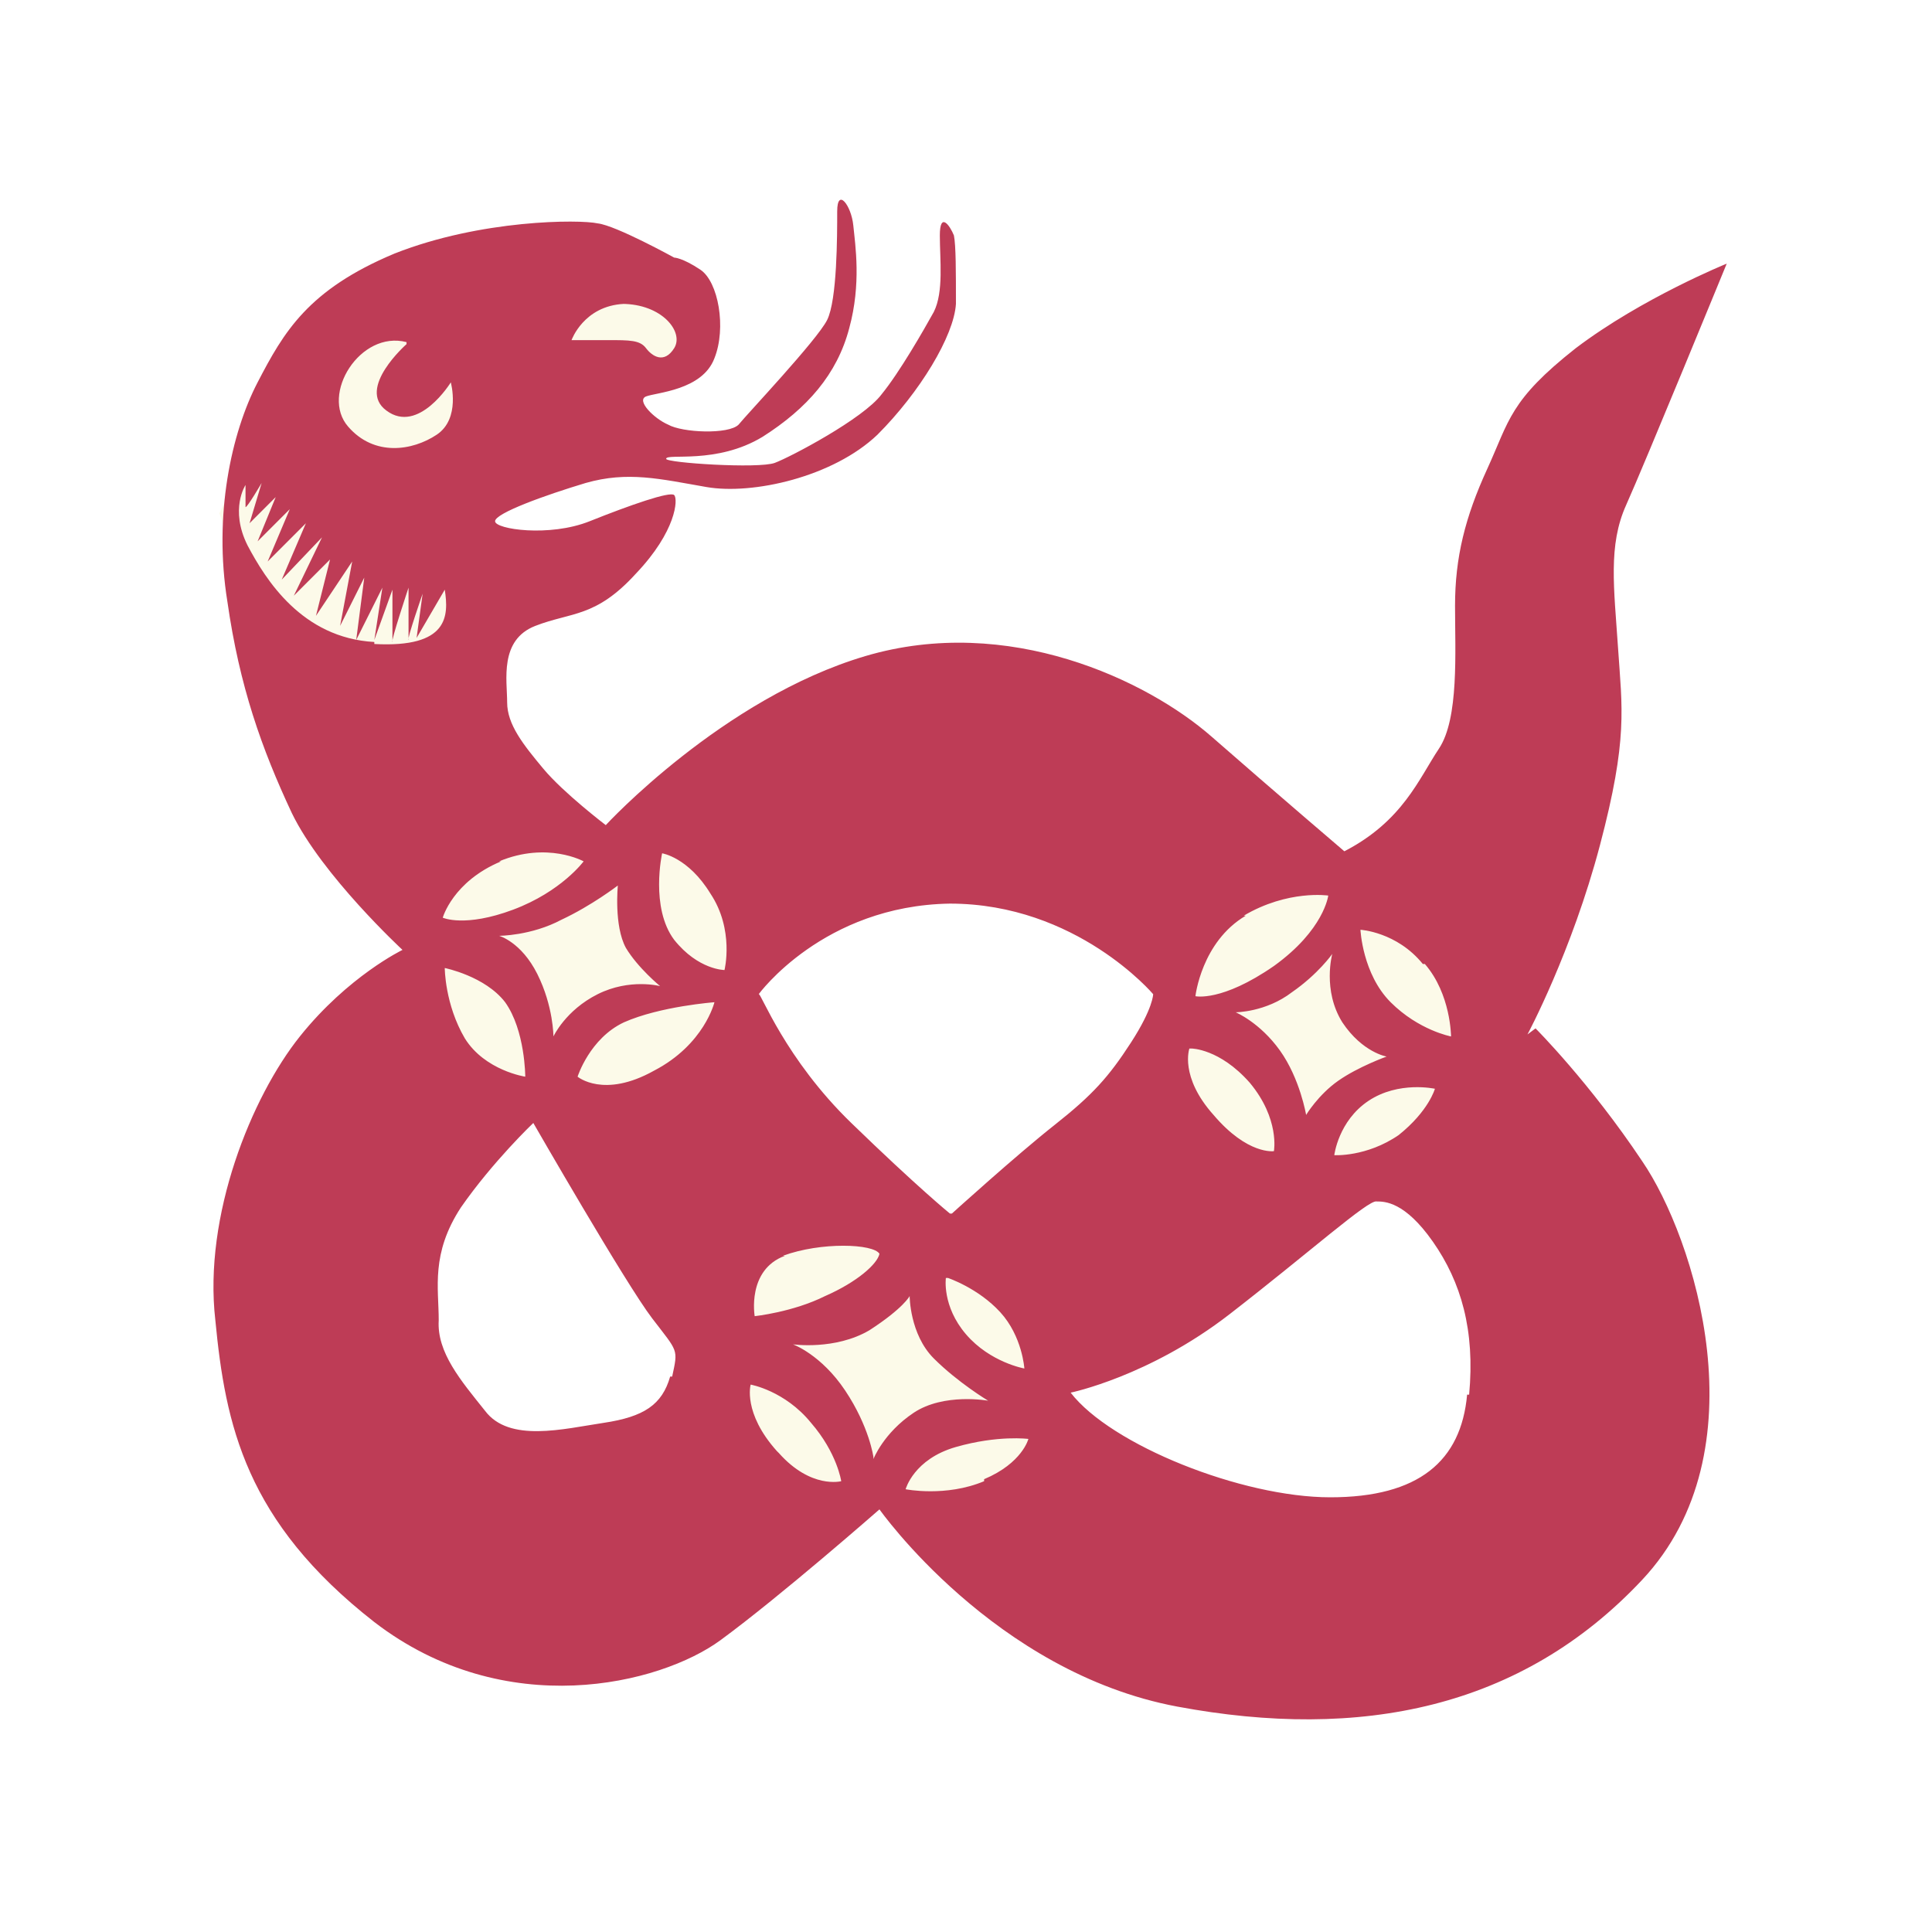
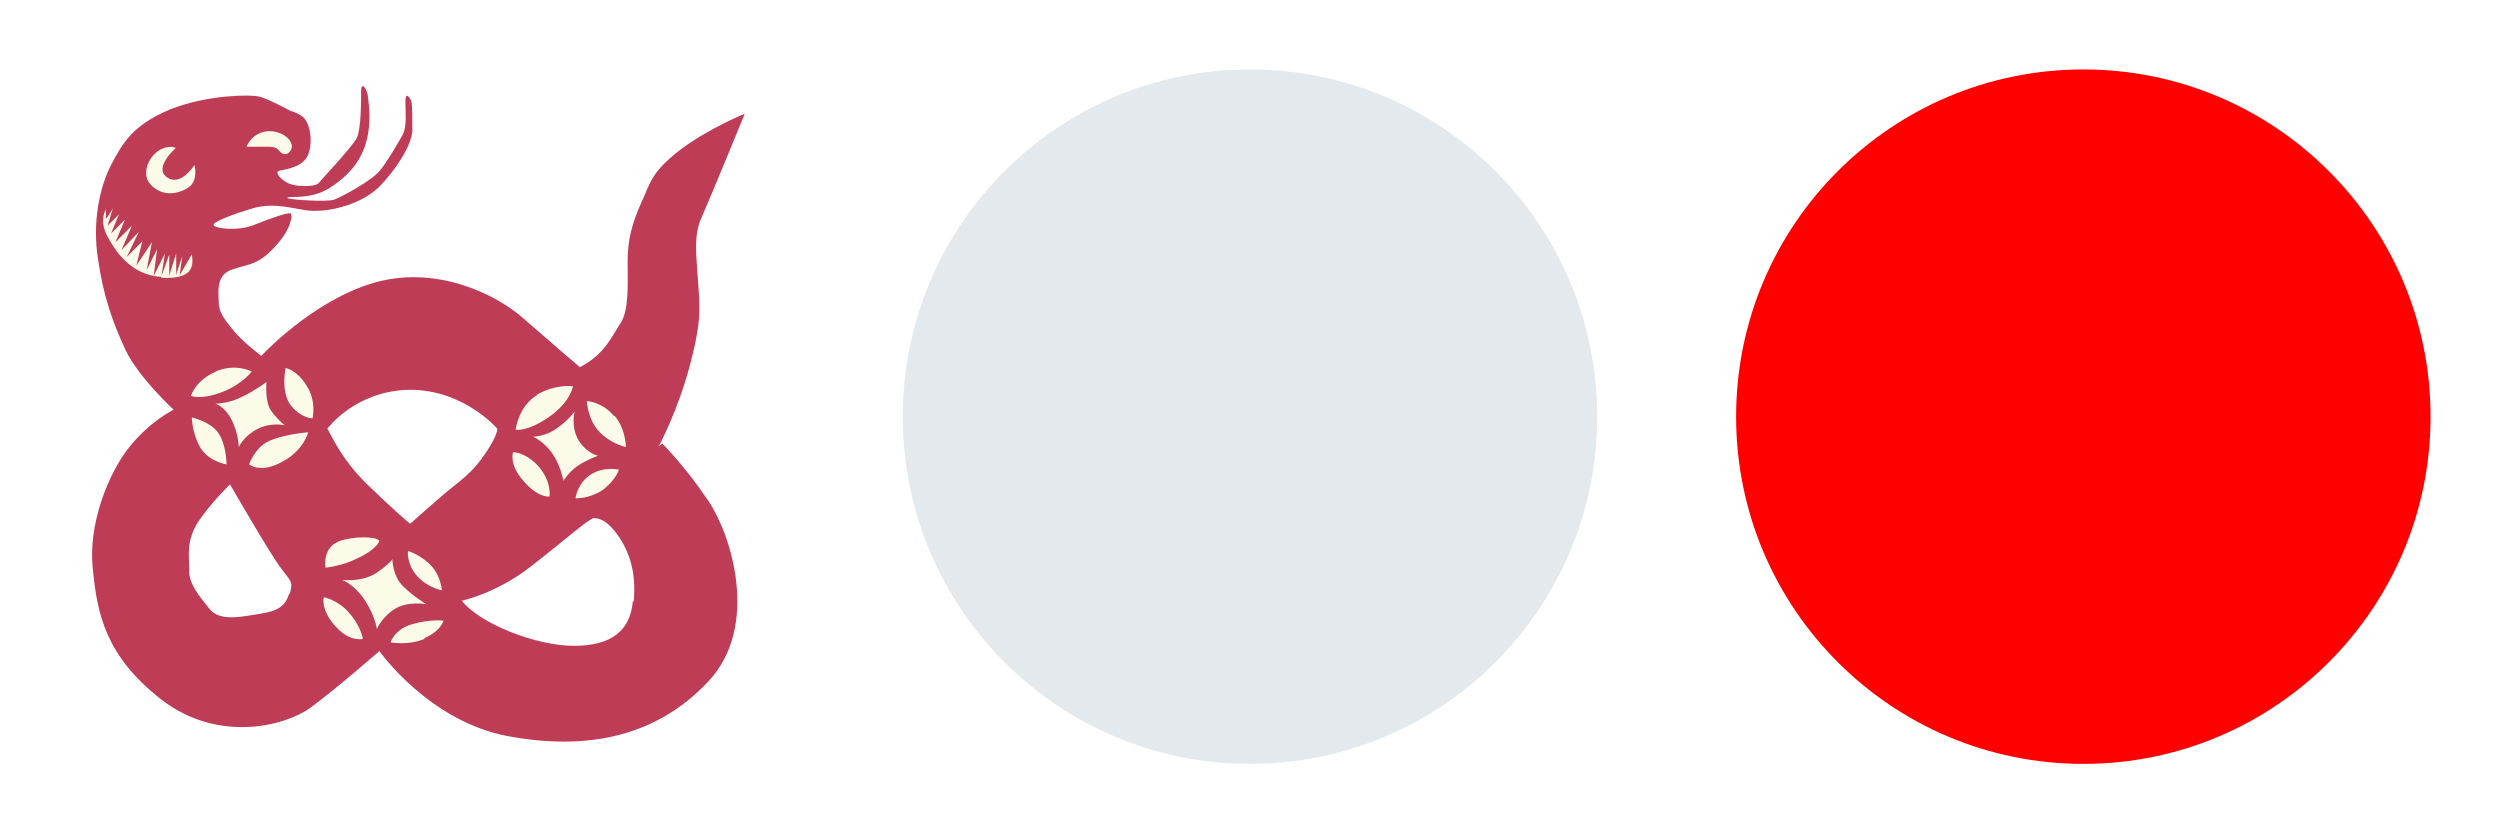
- <svg xmlns="http://www.w3.org/2000/svg" viewBox="0 0 96 96">
+ <svg xmlns="http://www.w3.org/2000/svg" viewBox="0 0 288 96">
  <defs>
    <style>
      .cls-1 {
        fill: #fcfae9
      }
+       .cls-2, .cls-3 { fill: #cad4dd; }
+       .cls-2 { opacity: .5; }
+       .cls-3 { fill: #ff0000; }
    </style>
  </defs>
  <g id="Layer_1">
    <path class="cls-1" d="M20.5 41.5l14.6-.3 1.8 6.9-4.5 6.9-11.4-.6-.5-12.9zM17.9 33.8l-5.3-3.3-1.7-5 3.3-6.9 6.8-4 8.6-.4 4.2 1.3.2 2.3-3.4 1.3-5.5 3.1-2.6 5.2.6 3.2-3.3 3.7-1.9-.5zM38.3 59.6l13.5 4.5-.5 11.6-15.6-1.4-1-10.4 3.6-4.3zM57.6 47.5l-.5 9.4 14.3 1.7 1.1-12.1-8.1-3.9-6.8 4.9z" />
    <path d="M75.9 51.4s2.2-4.1 3.6-9.4c1.4-5.3 1.1-6.8.9-9.8-.2-3-.5-5.1.4-7.1s5-12 5-12-4.2 1.7-7.5 4.2c-3.3 2.6-3.3 3.6-4.4 6s-1.6 4.4-1.6 6.8c0 2.3.2 5.6-.8 7.1s-1.8 3.6-4.7 5.1c0 0-3.4-2.9-6.6-5.7-3.2-2.8-10.1-6.1-17.2-4-7.1 2.1-12.9 8.4-12.9 8.4S28 39.4 27 38.2c-1-1.2-1.8-2.2-1.8-3.3s-.4-3.1 1.4-3.8c1.8-.7 3-.4 5-2.6 2-2.1 2.1-3.7 1.9-3.9-.2-.2-2.2.5-4.2 1.3s-4.7.4-4.7 0 2.5-1.3 4.5-1.9c2.1-.6 3.7-.2 6 .2s6.3-.5 8.5-2.6c2.1-2.1 3.8-4.9 3.9-6.5 0-1.6 0-2.9-.1-3.4-.2-.5-.7-1.2-.7 0s.2 2.8-.3 3.8c-.5.9-1.7 3-2.6 4.1-.9 1.2-4.5 3.1-5.3 3.4-.8.3-5.4 0-5.4-.2 0-.3 2.5.3 4.8-1.1 2.2-1.4 3.7-3.1 4.3-5.4.6-2.2.3-4.1.2-5.1-.1-1-.8-1.9-.8-.7s0 4.4-.5 5.4-4 4.7-4.4 5.2c-.5.5-2.8.4-3.5 0-.7-.3-1.6-1.2-1.1-1.4.5-.2 2.8-.3 3.4-1.9.6-1.5.2-3.8-.7-4.4s-1.3-.6-1.3-.6-2.9-1.6-3.8-1.7c-.9-.2-5.8-.2-10.1 1.5-4.3 1.8-5.5 3.9-6.8 6.4-1.3 2.5-2.2 6.6-1.5 10.9.6 4.2 1.7 7.3 3.2 10.5 1.5 3.1 5.5 6.8 5.5 6.8s-2.7 1.3-5.1 4.3c-2.4 3-4.8 8.9-4.2 14.1.5 5.2 1.5 10 7.9 15 6.5 5 14.2 3.1 17.2.9s7.9-6.5 7.9-6.5 5.7 8.1 14.8 9.8c9.1 1.7 17.1.1 23.1-6.3 6-6.4 2.6-17 0-20.8-2.6-3.9-5.3-6.6-5.3-6.6zm-45-36.3c2 0 3.1 1.4 2.6 2.2-.5.8-1.1.4-1.4 0-.3-.4-.8-.4-1.9-.4h-1.8s.6-1.7 2.6-1.8zm39.9 32.8c1.3 1.5 1.3 3.6 1.3 3.6s-1.6-.3-3-1.7-1.5-3.6-1.5-3.6 1.8.1 3.1 1.7zm.5 6.2s-.3 1.1-1.8 2.3c-1.6 1.1-3.2 1-3.2 1s.2-1.7 1.7-2.7c1.5-1 3.3-.6 3.3-.6zm-4.6-3.3c1 1.5 2.2 1.7 2.2 1.7s-1.4.5-2.4 1.2-1.6 1.7-1.6 1.7-.3-1.8-1.3-3.2c-1-1.4-2.2-1.9-2.2-1.9s1.5 0 2.8-1c1.3-.9 2-1.9 2-1.9s-.5 1.8.5 3.4zm-4.9-5.3c2.2-1.3 4.2-1 4.2-1s-.2 1.7-2.7 3.5c-2.6 1.8-3.9 1.5-3.9 1.5s.3-2.7 2.5-4zm-2.6 6.6s1.4 0 2.9 1.7c1.5 1.8 1.2 3.4 1.2 3.4s-1.3.2-3-1.8c-1.7-1.9-1.2-3.3-1.2-3.3zM30.7 44s-.2 2 .4 3.1c.6 1 1.7 1.9 1.7 1.9s-1.5-.4-3.1.4-2.2 2.1-2.2 2.1 0-1.5-.8-3.1-1.9-1.9-1.9-1.9 1.6 0 3.1-.8c1.5-.7 2.8-1.7 2.8-1.7zm-4.6 9.5s-2-.3-3-1.9c-1-1.7-1-3.5-1-3.5s2 .4 3 1.7c1 1.4 1 3.7 1 3.7zm-1.3-10.7c2.4-1 4.2 0 4.2 0s-1.1 1.5-3.5 2.4c-2.4.9-3.5.4-3.5.4s.5-1.8 2.9-2.8zm-4.6-25.7s-2.5 2.2-1 3.3c1.6 1.2 3.2-1.4 3.2-1.4s.5 1.8-.7 2.6-3.1 1.1-4.4-.4c-1.4-1.6.6-4.8 2.9-4.2zm-1.6 14.8c-3.6-.2-5.4-3.1-6.3-4.8-.9-1.8-.1-3-.1-3v1.1c.1 0 .8-1.2.8-1.2l-.6 2 1.3-1.3-.9 2.2 1.6-1.6-1.1 2.6 1.9-1.9-1.2 2.8 2-2.1-1.4 2.9 1.8-1.8-.7 2.8 1.8-2.7-.6 3.2 1.2-2.4-.4 3.1 1.3-2.6-.4 2.6.9-2.5v2.6c-.1 0 .8-2.7.8-2.7v2.6c-.1 0 .7-2.3.7-2.3l-.3 2.2 1.4-2.4c.2 1.3.2 2.9-3.5 2.7zm14.7 36.5c-.4 1.4-1.3 2-3.3 2.3-2 .3-4.7 1-5.9-.6-1.2-1.5-2.4-2.9-2.3-4.5 0-1.6-.4-3.3 1.1-5.6 1.6-2.3 3.6-4.2 3.6-4.2s4.6 8 5.9 9.7 1.3 1.5 1 2.9zm-.8-15.2c-2.5 1.4-3.8.3-3.8.3s.6-1.9 2.3-2.7c1.8-.8 4.5-1 4.5-1s-.5 2.1-3 3.4zm3.5-5s-1.3 0-2.5-1.5c-1.2-1.6-.6-4.3-.6-4.3s1.3.2 2.4 2c1.2 1.8.7 3.8.7 3.8zm2.6 23.9c-1.7-1.9-1.3-3.3-1.3-3.3s1.7.3 3 1.9c1.3 1.5 1.5 2.9 1.5 2.9s-1.5.4-3.1-1.4zm.3-9.7c1.9-.7 4.5-.6 4.8-.1-.1.5-1.1 1.4-2.7 2.1-1.6.8-3.5 1-3.5 1s-.4-2.3 1.5-3zm4.5 10s-.2-1.5-1.4-3.3c-1.2-1.8-2.6-2.3-2.6-2.3s2.1.3 3.8-.7c1.7-1.1 2-1.7 2-1.7s0 1.9 1.2 3.1c1.2 1.2 2.7 2.1 2.7 2.1s-2.2-.4-3.7.6-2 2.3-2 2.3zm3.7-8.9s1.5.5 2.6 1.7 1.2 2.8 1.2 2.8-1.7-.3-2.9-1.7-1-2.8-1-2.8zm1.8 10.1c-1.9.8-3.9.4-3.9.4s.4-1.5 2.5-2.1c2.1-.6 3.6-.4 3.6-.4s-.3 1.2-2.2 2zm-1.7-13.3s-1.6-1.3-4.9-4.5c-3.3-3.2-4.5-6.5-4.6-6.4 0 0 3.2-4.4 9.5-4.5 6.3 0 10.1 4.5 10.1 4.5s0 .7-1.1 2.4-1.9 2.6-3.8 4.1c-1.9 1.5-5.1 4.4-5.1 4.4zm25.7 9c-.3 3.3-2.4 5.1-6.8 5.1s-10.9-2.6-12.9-5.2c0 0 3.9-.8 7.9-3.9 4-3.1 6.9-5.7 7.3-5.6.4 0 1.4 0 2.8 2s2.1 4.4 1.8 7.6z" fill="#be3c56" />
  </g>
+   <circle class="cls-2" cx="144" cy="48" r="40" />
+   <circle class="cls-3" cx="240" cy="48" r="40" />
</svg>
